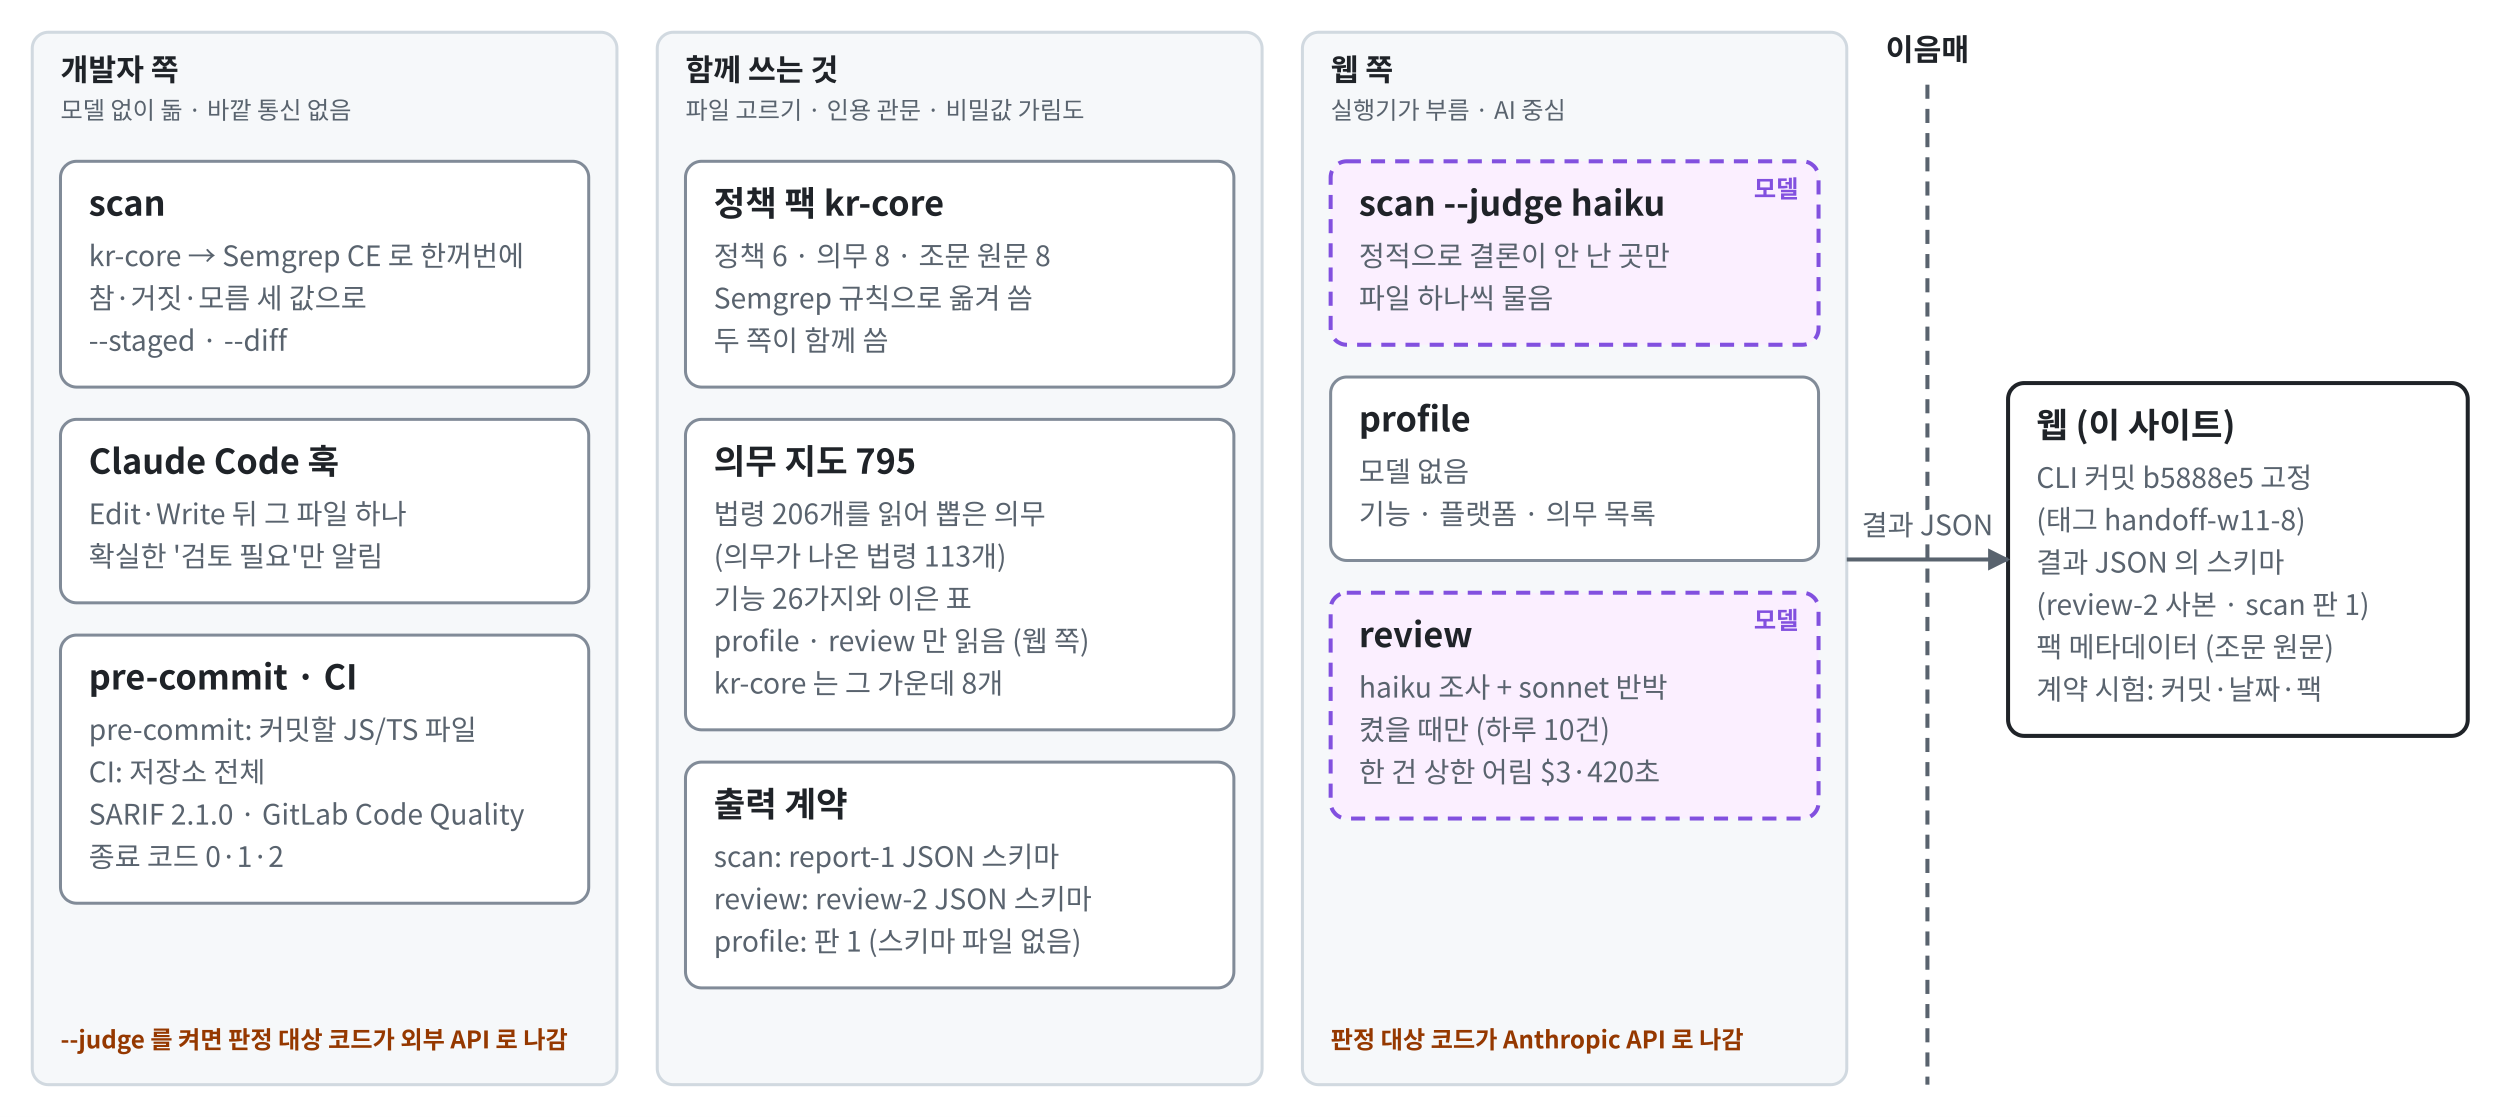
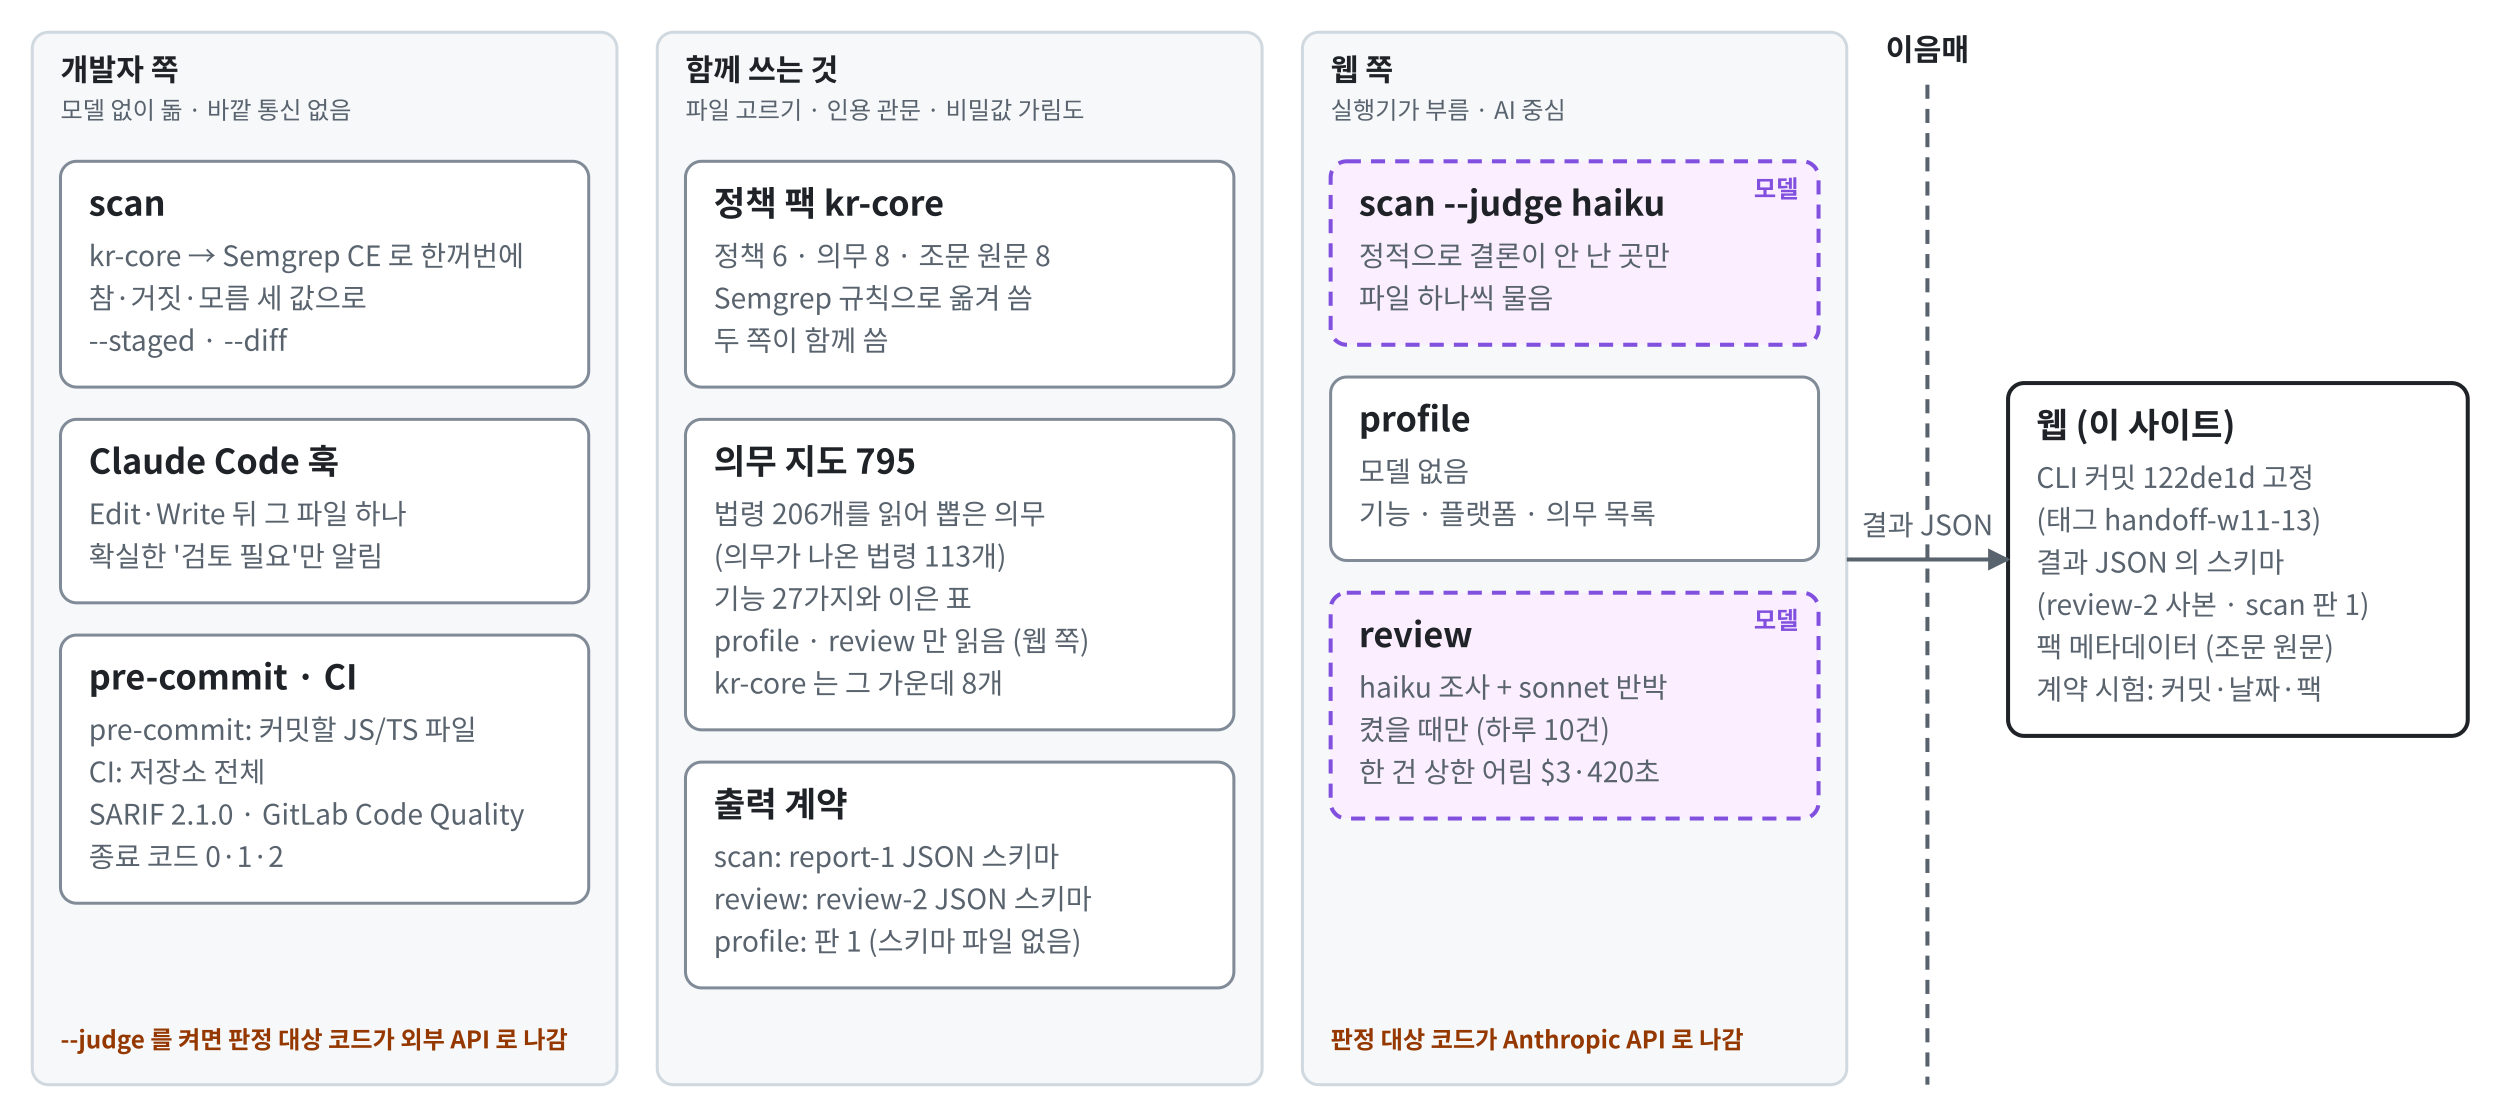
<svg xmlns="http://www.w3.org/2000/svg" width="1240" height="554" viewBox="0 0 1240 554" font-family="-apple-system, BlinkMacSystemFont, 'Apple SD Gothic Neo', 'Malgun Gothic', 'Noto Sans KR', 'Noto Sans CJK KR', sans-serif">
  <defs>
    <marker id="how-uses-head" viewBox="0 0 10 10" refX="9" refY="5" markerUnits="userSpaceOnUse" markerWidth="11" markerHeight="11" orient="auto-start-reverse">
      <path d="M0 0 L10 5 L0 10 z" class="hw-head t-plain" />
    </marker>
    <marker id="how-uses-head-out" viewBox="0 0 10 10" refX="9" refY="5" markerUnits="userSpaceOnUse" markerWidth="13" markerHeight="13" orient="auto-start-reverse">
      <path d="M0 0 L10 5 L0 10 z" class="hw-head t-out" />
    </marker>
    <style>
  .hw-bg { fill: #ffffff; }
  .hw-lane { fill: #f6f8fa; stroke: #d1d9e0; stroke-width: 1.5; }
  .hw-lane.t-out { fill: #fff1e5; stroke: #bc4c00; }
  .hw-lane.t-keep { fill: #ffffff; stroke: #818b98; }
  .hw-lane-name { fill: #1f2328; }
  .hw-lane-name.t-out { fill: #953800; }
  .hw-sub { fill: #59636e; }
  .hw-box { fill: #ffffff; stroke: #818b98; stroke-width: 1.5; }
  .hw-box.t-out { fill: #fff1e5; stroke: #bc4c00; stroke-width: 2; }
  .hw-box.t-model { fill: #fbefff; stroke: #8250df; stroke-width: 2; }
  .hw-box.t-tool { fill: #ddf4ff; stroke: #0969da; stroke-width: 2; }
  .hw-box.t-keep { fill: #ffffff; stroke: #1f2328; stroke-width: 2; }
  .hw-title { fill: #1f2328; }
  .hw-line { fill: #59636e; }
  .hw-tag { fill: #59636e; }
  .hw-tag.t-out { fill: #953800; }
  .hw-tag.t-model { fill: #8250df; }
  .hw-tag.t-tool { fill: #0969da; }
  .hw-edge { fill: none; stroke: #59636e; stroke-width: 2; }
  .hw-seam { fill: none; stroke: #59636e; stroke-width: 2; }
  .hw-edge.t-out { stroke: #bc4c00; stroke-width: 3; }
  .hw-head { fill: #59636e; }
  .hw-head.t-out { fill: #bc4c00; }
  .hw-elabel { fill: #59636e; paint-order: stroke; stroke: #ffffff; stroke-width: 5px; stroke-linejoin: round; }
  .hw-elabel.t-out { fill: #953800; font-weight: 700; }
  .hw-num { fill: #0969da; paint-order: stroke; stroke: #ffffff; stroke-width: 6px; stroke-linejoin: round; }
  .hw-small { fill: #59636e; }
  .hw-code { fill: #1f2328; }
    </style>
  </defs>
  <rect class="hw-bg" width="1240" height="554" />
  <rect class="hw-lane t-plain" x="16" y="16" width="290" height="522" rx="8" data-id="lane-dev" />
  <text class="hw-lane-name t-plain" x="30" y="40" font-size="15" font-weight="700" data-in="lane-dev">개발자 쪽</text>
  <text class="hw-sub" x="30" y="59" font-size="12" data-in="lane-dev">모델 없이 돎 · 바깥 통신 없음</text>
  <rect class="hw-lane t-plain" x="326" y="16" width="300" height="522" rx="8" data-id="lane-shared" />
  <text class="hw-lane-name t-plain" x="340" y="40" font-size="15" font-weight="700" data-in="lane-shared">함께 쓰는 것</text>
  <text class="hw-sub" x="340" y="59" font-size="12" data-in="lane-shared">파일 고르기 · 인용 관문 · 비밀값 가림도</text>
  <rect class="hw-lane t-plain" x="646" y="16" width="270" height="522" rx="8" data-id="lane-web" />
  <text class="hw-lane-name t-plain" x="660" y="40" font-size="15" font-weight="700" data-in="lane-web">웹 쪽</text>
  <text class="hw-sub" x="660" y="59" font-size="12" data-in="lane-web">실행기가 부름 · AI 중심</text>
  <rect class="hw-box t-plain" x="30" y="80" width="262" height="112" rx="8" data-id="scan" />
  <text class="hw-title" x="44" y="107" font-size="17" font-weight="700" data-in="scan">scan</text>
  <text class="hw-line" x="44" y="132" font-size="14" data-in="scan">kr-core → Semgrep CE 로 한꺼번에</text>
  <text class="hw-line" x="44" y="153" font-size="14" data-in="scan">참·거짓·모름 세 값으로</text>
  <text class="hw-line" x="44" y="174" font-size="14" data-in="scan">--staged · --diff</text>
  <rect class="hw-box t-plain" x="30" y="208" width="262" height="91" rx="8" data-id="hook" />
  <text class="hw-title" x="44" y="235" font-size="17" font-weight="700" data-in="hook">Claude Code 훅</text>
  <text class="hw-line" x="44" y="260" font-size="14" data-in="hook">Edit·Write 뒤 그 파일 하나</text>
  <text class="hw-line" x="44" y="281" font-size="14" data-in="hook">확실한 '검토 필요'만 알림</text>
  <rect class="hw-box t-plain" x="30" y="315" width="262" height="133" rx="8" data-id="ci" />
  <text class="hw-title" x="44" y="342" font-size="17" font-weight="700" data-in="ci">pre-commit · CI</text>
  <text class="hw-line" x="44" y="367" font-size="14" data-in="ci">pre-commit: 커밋할 JS/TS 파일</text>
  <text class="hw-line" x="44" y="388" font-size="14" data-in="ci">CI: 저장소 전체</text>
  <text class="hw-line" x="44" y="409" font-size="14" data-in="ci">SARIF 2.1.0 · GitLab Code Quality</text>
  <text class="hw-line" x="44" y="430" font-size="14" data-in="ci">종료 코드 0·1·2</text>
  <rect class="hw-box t-plain" x="340" y="80" width="272" height="112" rx="8" data-id="pack" />
  <text class="hw-title" x="354" y="107" font-size="17" font-weight="700" data-in="pack">정책 팩 kr-core</text>
  <text class="hw-line" x="354" y="132" font-size="14" data-in="pack">정책 6 · 의무 8 · 조문 원문 8</text>
  <text class="hw-line" x="354" y="153" font-size="14" data-in="pack">Semgrep 규칙으로 옮겨 씀</text>
  <text class="hw-line" x="354" y="174" font-size="14" data-in="pack">두 쪽이 함께 씀</text>
  <rect class="hw-box t-plain" x="340" y="208" width="272" height="154" rx="8" data-id="map" />
  <text class="hw-title" x="354" y="235" font-size="17" font-weight="700" data-in="map">의무 지도 795</text>
  <text class="hw-line" x="354" y="260" font-size="14" data-in="map">법령 206개를 읽어 뽑은 의무</text>
  <text class="hw-line" x="354" y="281" font-size="14" data-in="map">(의무가 나온 법령 113개)</text>
-   <text class="hw-line" x="354" y="302" font-size="14" data-in="map">기능 26가지와 이은 표</text>
+   <text class="hw-line" x="354" y="302" font-size="14" data-in="map">기능 27가지와 이은 표</text>
  <text class="hw-line" x="354" y="323" font-size="14" data-in="map">profile · review 만 읽음 (웹 쪽)</text>
  <text class="hw-line" x="354" y="344" font-size="14" data-in="map">kr-core 는 그 가운데 8개</text>
  <rect class="hw-box t-plain" x="340" y="378" width="272" height="112" rx="8" data-id="contract" />
  <text class="hw-title" x="354" y="405" font-size="17" font-weight="700" data-in="contract">출력 계약</text>
  <text class="hw-line" x="354" y="430" font-size="14" data-in="contract">scan: report-1 JSON 스키마</text>
  <text class="hw-line" x="354" y="451" font-size="14" data-in="contract">review: review-2 JSON 스키마</text>
  <text class="hw-line" x="354" y="472" font-size="14" data-in="contract">profile: 판 1 (스키마 파일 없음)</text>
  <rect class="hw-box t-model" x="660" y="80" width="242" height="91" rx="8" stroke-dasharray="7 5" data-id="judge" />
  <text class="hw-title" x="674" y="107" font-size="17" font-weight="700" data-in="judge">scan --judge haiku</text>
  <text class="hw-tag t-model" x="892" y="98" font-size="12" font-weight="700" text-anchor="end" data-in="judge">모델</text>
  <text class="hw-line" x="674" y="132" font-size="14" data-in="judge">정적으로 결론이 안 난 곳만</text>
  <text class="hw-line" x="674" y="153" font-size="14" data-in="judge">파일 하나씩 물음</text>
  <rect class="hw-box t-plain" x="660" y="187" width="242" height="91" rx="8" data-id="prof" />
  <text class="hw-title" x="674" y="214" font-size="17" font-weight="700" data-in="prof">profile</text>
  <text class="hw-line" x="674" y="239" font-size="14" data-in="prof">모델 없음</text>
  <text class="hw-line" x="674" y="260" font-size="14" data-in="prof">기능 · 플랫폼 · 의무 목록</text>
  <rect class="hw-box t-model" x="660" y="294" width="242" height="112" rx="8" stroke-dasharray="7 5" data-id="rev" />
  <text class="hw-title" x="674" y="321" font-size="17" font-weight="700" data-in="rev">review</text>
  <text class="hw-tag t-model" x="892" y="312" font-size="12" font-weight="700" text-anchor="end" data-in="rev">모델</text>
  <text class="hw-line" x="674" y="346" font-size="14" data-in="rev">haiku 조사 + sonnet 반박</text>
  <text class="hw-line" x="674" y="367" font-size="14" data-in="rev">켰을 때만 (하루 10건)</text>
  <text class="hw-line" x="674" y="388" font-size="14" data-in="rev">한 건 상한 어림 $3·420초</text>
  <text class="hw-tag t-out" x="30" y="520" font-size="12" font-weight="700" data-in="lane-dev">--judge 를 켜면 판정 대상 코드가 외부 API 로 나감</text>
  <text class="hw-tag t-out" x="660" y="520" font-size="12" font-weight="700" data-in="lane-web">판정 대상 코드가 Anthropic API 로 나감</text>
  <path class="hw-seam" d="M956 42 L956 538" stroke-dasharray="7 5" />
  <text class="hw-lane-name" x="956" y="30" font-size="15" font-weight="700" text-anchor="middle">이음매</text>
  <rect class="hw-box t-keep" x="996" y="190" width="228" height="175" rx="8" data-id="site" />
  <text class="hw-title" x="1010" y="217" font-size="17" font-weight="700" data-in="site">웹 (이 사이트)</text>
-   <text class="hw-line" x="1010" y="242" font-size="14" data-in="site">CLI 커밋 b5888e5 고정</text>
-   <text class="hw-line" x="1010" y="263" font-size="14" data-in="site">(태그 handoff-w11-8)</text>
+   <text class="hw-line" x="1010" y="242" font-size="14" data-in="site">CLI 커밋 122de1d 고정</text>
+   <text class="hw-line" x="1010" y="263" font-size="14" data-in="site">(태그 handoff-w11-13)</text>
  <text class="hw-line" x="1010" y="284" font-size="14" data-in="site">결과 JSON 의 스키마</text>
  <text class="hw-line" x="1010" y="305" font-size="14" data-in="site">(review-2 사본 · scan 판 1)</text>
  <text class="hw-line" x="1010" y="326" font-size="14" data-in="site">팩 메타데이터 (조문 원문)</text>
  <text class="hw-line" x="1010" y="347" font-size="14" data-in="site">계약 시험: 커밋·날짜·팩</text>
  <path class="hw-edge t-plain" d="M916 277.5 L996 277.5" marker-end="url(#how-uses-head)" />
  <text class="hw-elabel t-plain" x="956" y="265.5" font-size="14" text-anchor="middle">결과 JSON</text>
</svg>
